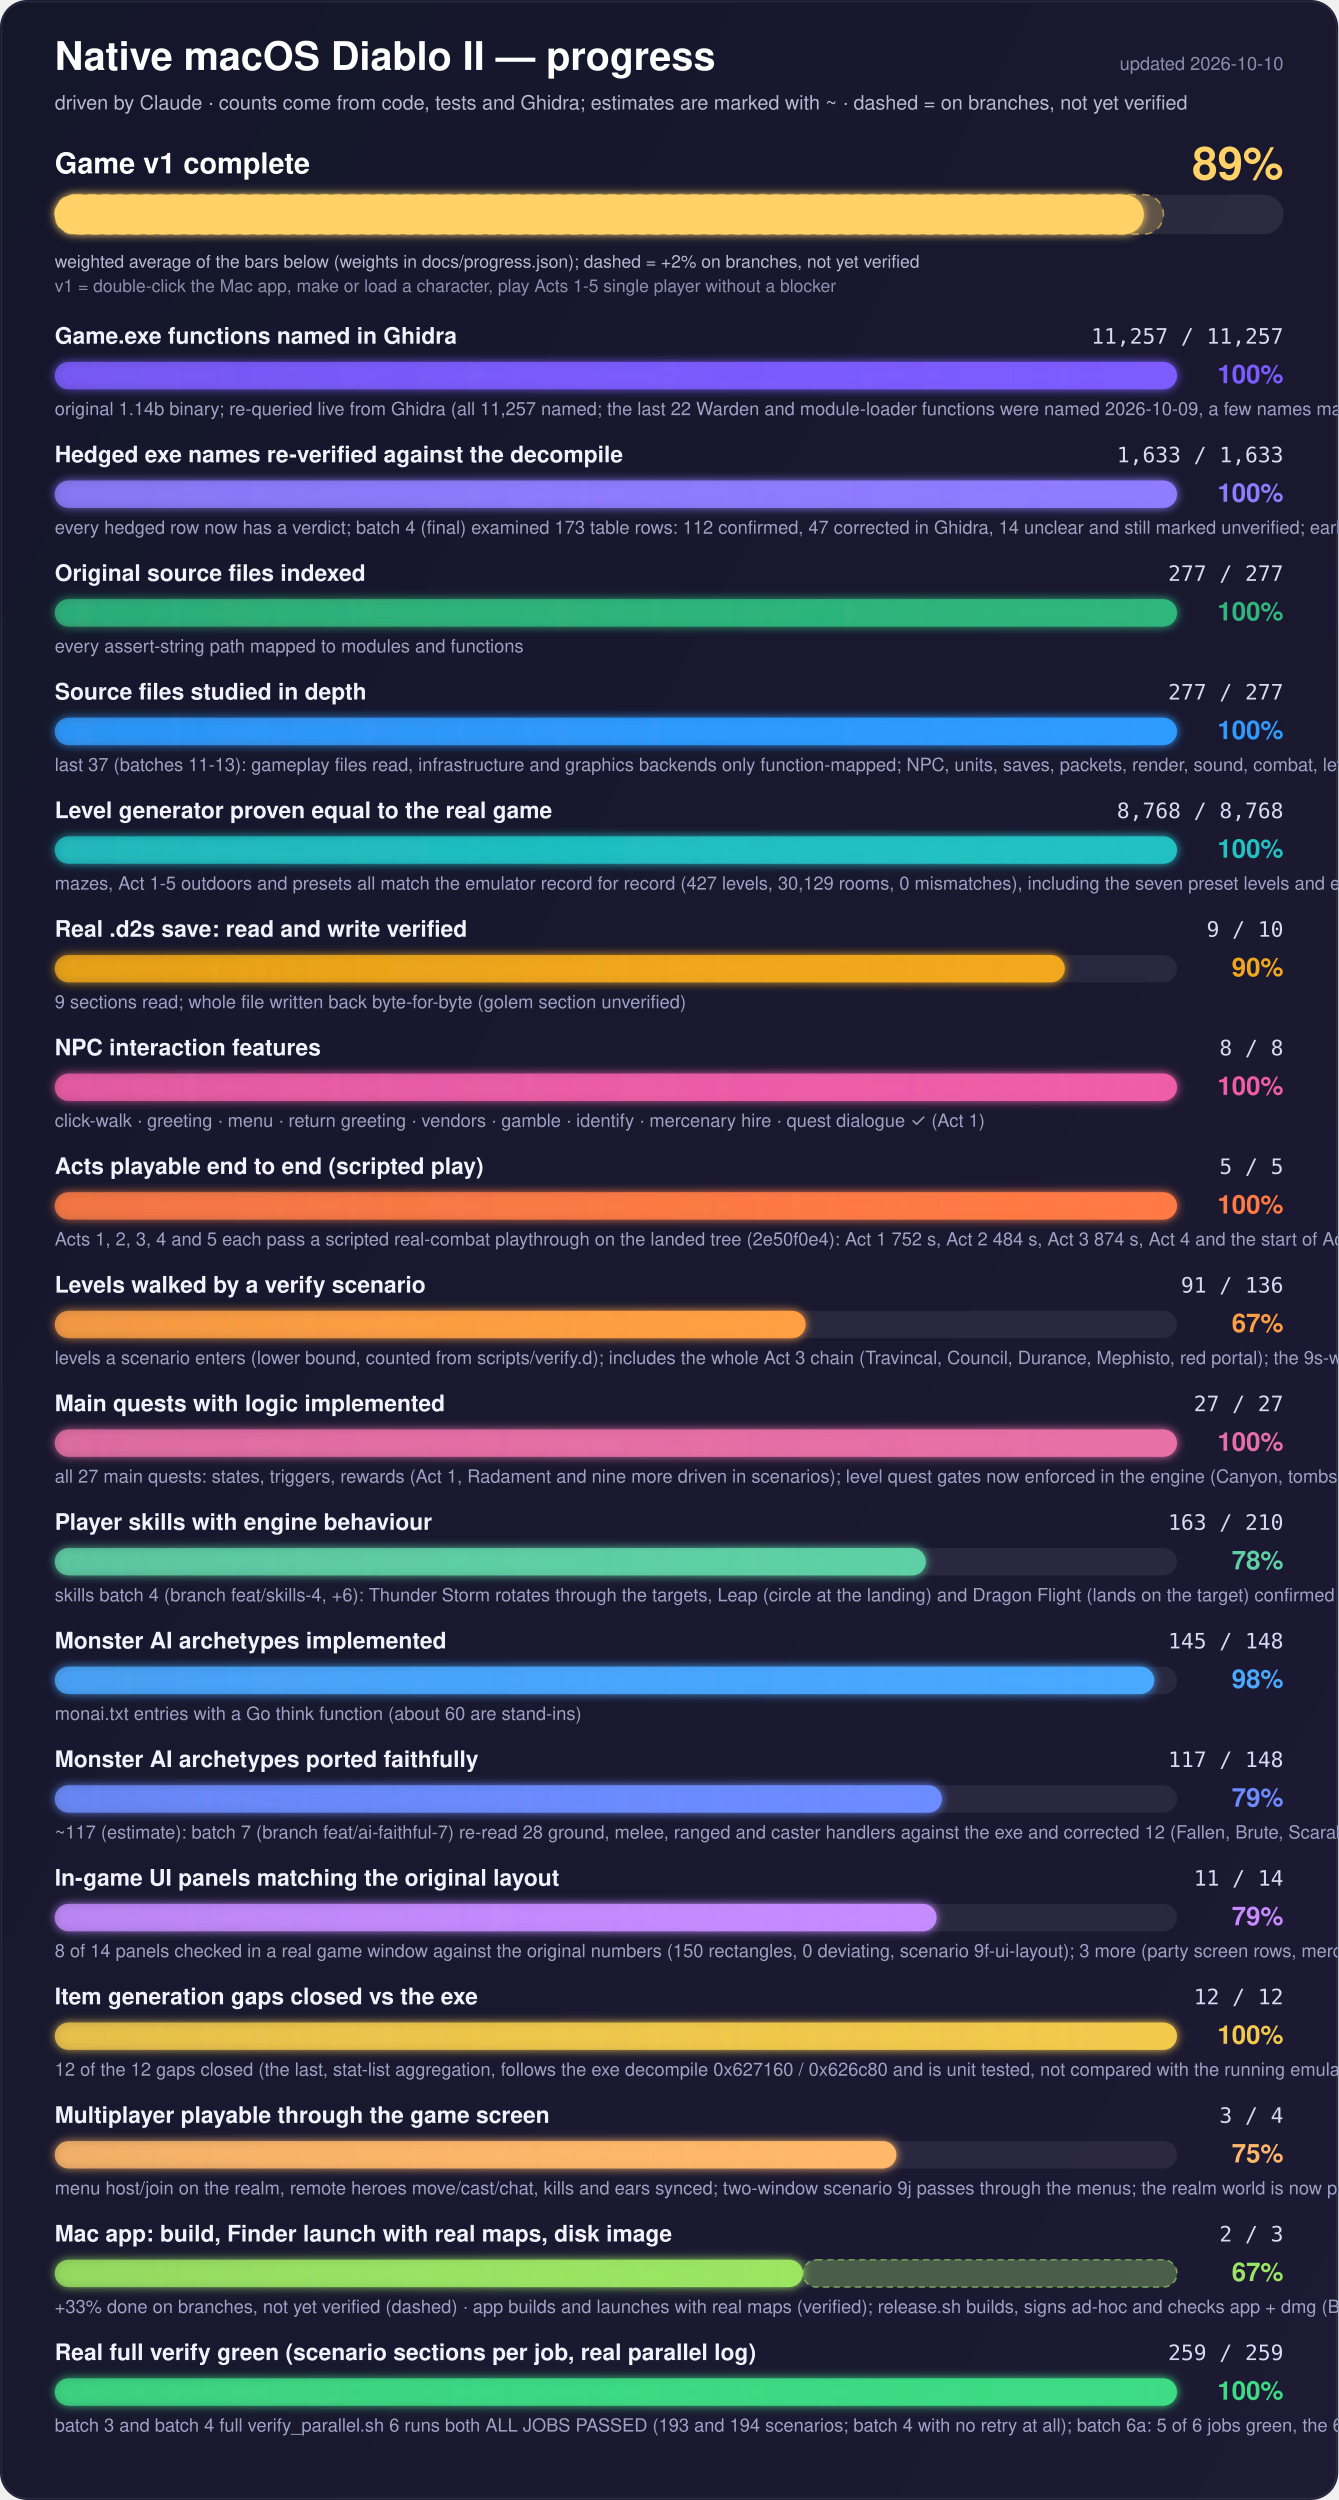
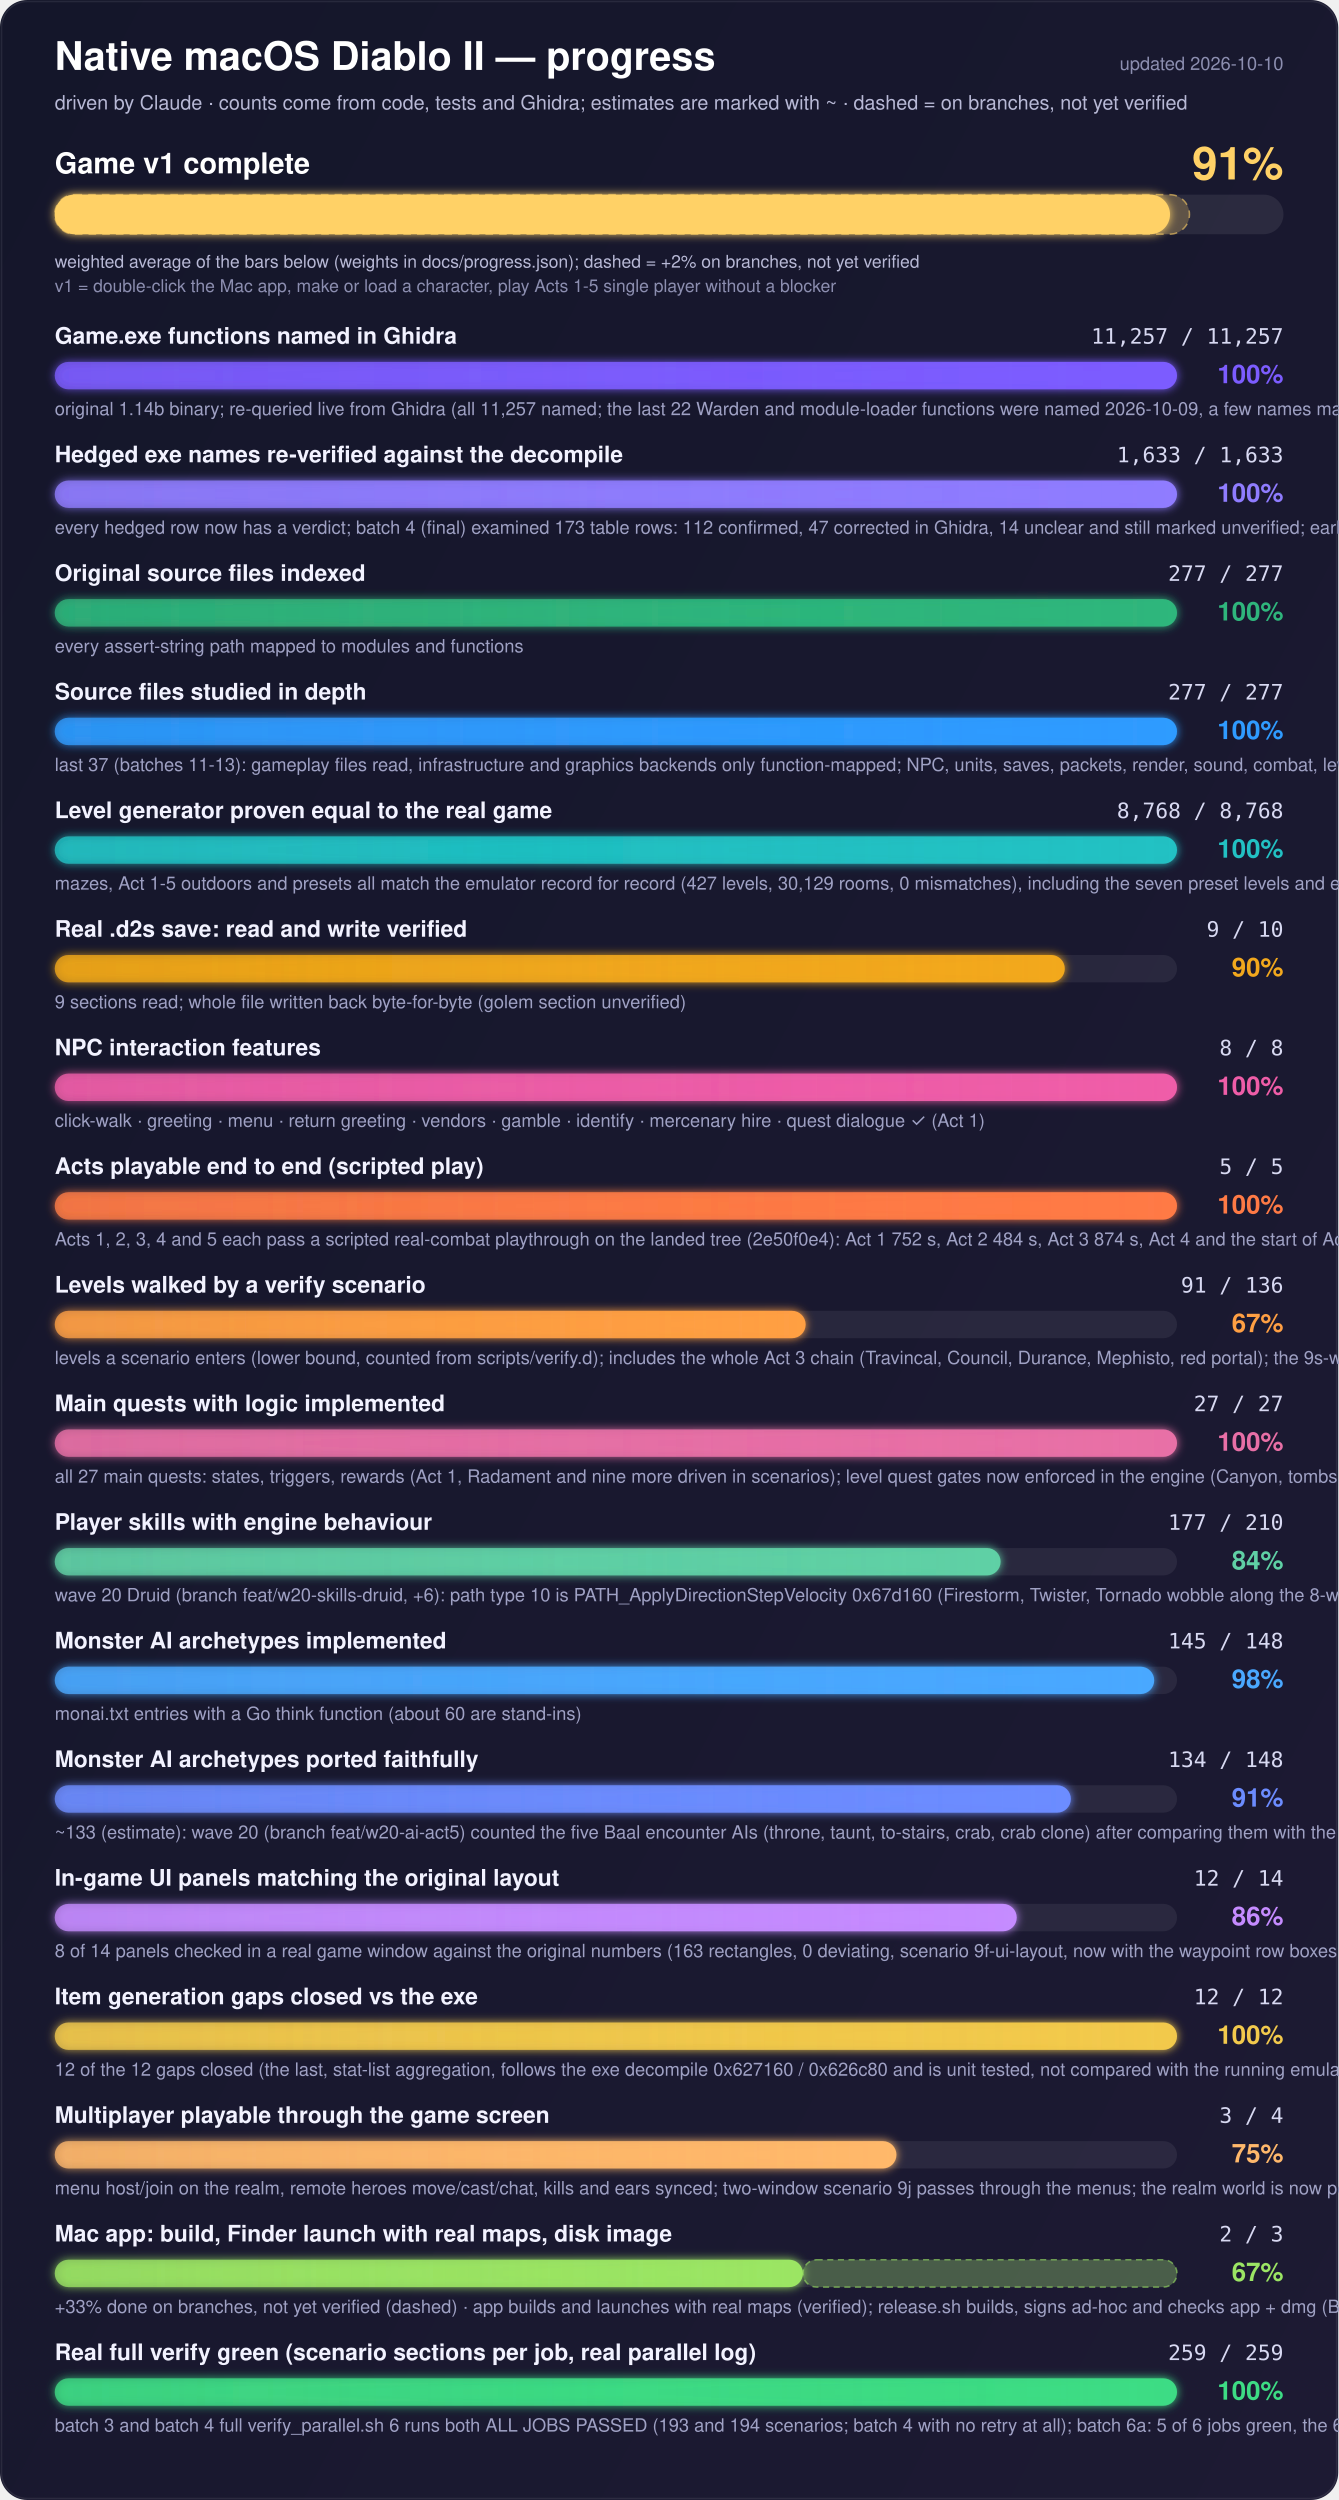
<svg xmlns="http://www.w3.org/2000/svg" width="880" height="1644" viewBox="0 0 880 1644" role="img" aria-label="Native macOS Diablo II — progress">
  <defs>
    <linearGradient id="bg" x1="0" y1="0" x2="1" y2="1">
      <stop offset="0" stop-color="#14162a" />
      <stop offset="1" stop-color="#1d1a33" />
    </linearGradient>
    <linearGradient id="g0" x1="0" y1="0" x2="1" y2="0">
      <stop offset="0" stop-color="#7c5cff" stop-opacity="0.75" />
      <stop offset="1" stop-color="#7c5cff" />
    </linearGradient>
    <linearGradient id="g1" x1="0" y1="0" x2="1" y2="0">
      <stop offset="0" stop-color="#8f7cff" stop-opacity="0.75" />
      <stop offset="1" stop-color="#8f7cff" />
    </linearGradient>
    <linearGradient id="g2" x1="0" y1="0" x2="1" y2="0">
      <stop offset="0" stop-color="#2fb67c" stop-opacity="0.75" />
      <stop offset="1" stop-color="#2fb67c" />
    </linearGradient>
    <linearGradient id="g3" x1="0" y1="0" x2="1" y2="0">
      <stop offset="0" stop-color="#2f9bff" stop-opacity="0.75" />
      <stop offset="1" stop-color="#2f9bff" />
    </linearGradient>
    <linearGradient id="g4" x1="0" y1="0" x2="1" y2="0">
      <stop offset="0" stop-color="#22c1c3" stop-opacity="0.75" />
      <stop offset="1" stop-color="#22c1c3" />
    </linearGradient>
    <linearGradient id="g5" x1="0" y1="0" x2="1" y2="0">
      <stop offset="0" stop-color="#f2a81d" stop-opacity="0.75" />
      <stop offset="1" stop-color="#f2a81d" />
    </linearGradient>
    <linearGradient id="g6" x1="0" y1="0" x2="1" y2="0">
      <stop offset="0" stop-color="#ef5da8" stop-opacity="0.75" />
      <stop offset="1" stop-color="#ef5da8" />
    </linearGradient>
    <linearGradient id="g7" x1="0" y1="0" x2="1" y2="0">
      <stop offset="0" stop-color="#ff7a45" stop-opacity="0.75" />
      <stop offset="1" stop-color="#ff7a45" />
    </linearGradient>
    <linearGradient id="g8" x1="0" y1="0" x2="1" y2="0">
      <stop offset="0" stop-color="#ff9f43" stop-opacity="0.75" />
      <stop offset="1" stop-color="#ff9f43" />
    </linearGradient>
    <linearGradient id="g9" x1="0" y1="0" x2="1" y2="0">
      <stop offset="0" stop-color="#e86fa6" stop-opacity="0.75" />
      <stop offset="1" stop-color="#e86fa6" />
    </linearGradient>
    <linearGradient id="g10" x1="0" y1="0" x2="1" y2="0">
      <stop offset="0" stop-color="#5fd0a5" stop-opacity="0.75" />
      <stop offset="1" stop-color="#5fd0a5" />
    </linearGradient>
    <linearGradient id="g11" x1="0" y1="0" x2="1" y2="0">
      <stop offset="0" stop-color="#4aa8ff" stop-opacity="0.75" />
      <stop offset="1" stop-color="#4aa8ff" />
    </linearGradient>
    <linearGradient id="g12" x1="0" y1="0" x2="1" y2="0">
      <stop offset="0" stop-color="#6c8cff" stop-opacity="0.75" />
      <stop offset="1" stop-color="#6c8cff" />
    </linearGradient>
    <linearGradient id="g13" x1="0" y1="0" x2="1" y2="0">
      <stop offset="0" stop-color="#c58bff" stop-opacity="0.75" />
      <stop offset="1" stop-color="#c58bff" />
    </linearGradient>
    <linearGradient id="g14" x1="0" y1="0" x2="1" y2="0">
      <stop offset="0" stop-color="#f2c94c" stop-opacity="0.75" />
      <stop offset="1" stop-color="#f2c94c" />
    </linearGradient>
    <linearGradient id="g15" x1="0" y1="0" x2="1" y2="0">
      <stop offset="0" stop-color="#ffb86b" stop-opacity="0.75" />
      <stop offset="1" stop-color="#ffb86b" />
    </linearGradient>
    <linearGradient id="g16" x1="0" y1="0" x2="1" y2="0">
      <stop offset="0" stop-color="#9be564" stop-opacity="0.75" />
      <stop offset="1" stop-color="#9be564" />
    </linearGradient>
    <linearGradient id="g17" x1="0" y1="0" x2="1" y2="0">
      <stop offset="0" stop-color="#3ddc84" stop-opacity="0.75" />
      <stop offset="1" stop-color="#3ddc84" />
    </linearGradient>
    <filter id="glow" x="-5%" y="-50%" width="110%" height="200%">
      <feGaussianBlur stdDeviation="3" result="b" />
      <feMerge>
        <feMergeNode in="b" />
        <feMergeNode in="SourceGraphic" />
      </feMerge>
    </filter>
  </defs>
  <rect width="880" height="1644" rx="18" fill="url(#bg)" />
  <rect x="1" y="1" width="878" height="1642" rx="17" fill="none" stroke="#ffffff" stroke-opacity="0.08" />
  <text x="36" y="46" font-family="-apple-system,Segoe UI,Helvetica,Arial,sans-serif" font-size="26" font-weight="700" fill="#ffffff">Native macOS Diablo II — progress</text>
  <text x="36" y="72" font-family="-apple-system,Segoe UI,Helvetica,Arial,sans-serif" font-size="13" fill="#b8b9d6">driven by Claude · counts come from code, tests and Ghidra; estimates are marked with ~ · dashed = on branches, not yet verified</text>
  <text x="844" y="46" text-anchor="end" font-family="-apple-system,Segoe UI,Helvetica,Arial,sans-serif" font-size="12" fill="#8c8eb0">updated 2026-10-10</text>
  <text x="36" y="114" font-family="-apple-system,Segoe UI,Helvetica,Arial,sans-serif" font-size="19" font-weight="700" fill="#ffffff">Game v1 complete</text>
-   <text x="844" y="118" text-anchor="end" font-family="-apple-system,Segoe UI,Helvetica,Arial,sans-serif" font-size="30" font-weight="800" fill="#ffd166">89%</text>
+   <text x="844" y="118" text-anchor="end" font-family="-apple-system,Segoe UI,Helvetica,Arial,sans-serif" font-size="30" font-weight="800" fill="#ffd166">91%</text>
  <rect x="36" y="128" width="808" height="26" rx="13" fill="#ffffff" fill-opacity="0.08" />
-   <rect x="36" y="128" width="729.1" height="26" rx="13" fill="#ffd166" fill-opacity="0.25" stroke="#ffd166" stroke-opacity="0.6" stroke-dasharray="5 4" />
-   <rect x="36" y="128" width="716.2" height="26" rx="13" fill="#ffd166" filter="url(#glow)" />
+   <rect x="36" y="128" width="746.2" height="26" rx="13" fill="#ffd166" fill-opacity="0.25" stroke="#ffd166" stroke-opacity="0.6" stroke-dasharray="5 4" />
+   <rect x="36" y="128" width="733.4" height="26" rx="13" fill="#ffd166" filter="url(#glow)" />
  <text x="36" y="176" font-family="-apple-system,Segoe UI,Helvetica,Arial,sans-serif" font-size="11.5" fill="#b8b9d6">weighted average of the bars below (weights in docs/progress.json); dashed = +2% on branches, not yet verified</text>
  <text x="36" y="192" font-family="-apple-system,Segoe UI,Helvetica,Arial,sans-serif" font-size="11.5" fill="#8c8eb0">v1 = double-click the Mac app, make or load a character, play Acts 1-5 single player without a blocker</text>
  <text x="36" y="226" font-family="-apple-system,Segoe UI,Helvetica,Arial,sans-serif" font-size="15" font-weight="600" fill="#f2f2ff">Game.exe functions named in Ghidra</text>
  <text x="844" y="226" text-anchor="end" font-family="ui-monospace,SFMono-Regular,Menlo,monospace" font-size="14" fill="#d8d9f2">11,257 / 11,257</text>
  <rect x="36" y="238" width="738" height="18" rx="9" fill="#ffffff" fill-opacity="0.07" />
  <rect x="36" y="238" width="738.0" height="18" rx="9" fill="url(#g0)" filter="url(#glow)" />
  <text x="844" y="252" text-anchor="end" font-family="-apple-system,Segoe UI,Helvetica,Arial,sans-serif" font-size="17" font-weight="700" fill="#7c5cff">100%</text>
  <text x="36" y="273" font-family="-apple-system,Segoe UI,Helvetica,Arial,sans-serif" font-size="12" fill="#9fa1c4">original 1.14b binary; re-queried live from Ghidra (all 11,257 named; the last 22 Warden and module-loader functions were named 2026-10-09, a few names marked unverified)</text>
  <text x="36" y="304" font-family="-apple-system,Segoe UI,Helvetica,Arial,sans-serif" font-size="15" font-weight="600" fill="#f2f2ff">Hedged exe names re-verified against the decompile</text>
  <text x="844" y="304" text-anchor="end" font-family="ui-monospace,SFMono-Regular,Menlo,monospace" font-size="14" fill="#d8d9f2">1,633 / 1,633</text>
  <rect x="36" y="316" width="738" height="18" rx="9" fill="#ffffff" fill-opacity="0.07" />
  <rect x="36" y="316" width="738.0" height="18" rx="9" fill="url(#g1)" filter="url(#glow)" />
  <text x="844" y="330" text-anchor="end" font-family="-apple-system,Segoe UI,Helvetica,Arial,sans-serif" font-size="17" font-weight="700" fill="#8f7cff">100%</text>
  <text x="36" y="351" font-family="-apple-system,Segoe UI,Helvetica,Arial,sans-serif" font-size="12" fill="#9fa1c4">every hedged row now has a verdict; batch 4 (final) examined 173 table rows: 112 confirmed, 47 corrected in Ghidra, 14 unclear and still marked unverified; earlier batches 1-3 as before (~ estimate of the total)</text>
  <text x="36" y="382" font-family="-apple-system,Segoe UI,Helvetica,Arial,sans-serif" font-size="15" font-weight="600" fill="#f2f2ff">Original source files indexed</text>
  <text x="844" y="382" text-anchor="end" font-family="ui-monospace,SFMono-Regular,Menlo,monospace" font-size="14" fill="#d8d9f2">277 / 277</text>
  <rect x="36" y="394" width="738" height="18" rx="9" fill="#ffffff" fill-opacity="0.07" />
  <rect x="36" y="394" width="738.0" height="18" rx="9" fill="url(#g2)" filter="url(#glow)" />
  <text x="844" y="408" text-anchor="end" font-family="-apple-system,Segoe UI,Helvetica,Arial,sans-serif" font-size="17" font-weight="700" fill="#2fb67c">100%</text>
  <text x="36" y="429" font-family="-apple-system,Segoe UI,Helvetica,Arial,sans-serif" font-size="12" fill="#9fa1c4">every assert-string path mapped to modules and functions</text>
  <text x="36" y="460" font-family="-apple-system,Segoe UI,Helvetica,Arial,sans-serif" font-size="15" font-weight="600" fill="#f2f2ff">Source files studied in depth</text>
  <text x="844" y="460" text-anchor="end" font-family="ui-monospace,SFMono-Regular,Menlo,monospace" font-size="14" fill="#d8d9f2">277 / 277</text>
  <rect x="36" y="472" width="738" height="18" rx="9" fill="#ffffff" fill-opacity="0.07" />
  <rect x="36" y="472" width="738.0" height="18" rx="9" fill="url(#g3)" filter="url(#glow)" />
  <text x="844" y="486" text-anchor="end" font-family="-apple-system,Segoe UI,Helvetica,Arial,sans-serif" font-size="17" font-weight="700" fill="#2f9bff">100%</text>
  <text x="36" y="507" font-family="-apple-system,Segoe UI,Helvetica,Arial,sans-serif" font-size="12" fill="#9fa1c4">last 37 (batches 11-13): gameplay files read, infrastructure and graphics backends only function-mapped; NPC, units, saves, packets, render, sound, combat, level gen, loot, AI, quests, trade, session, skills, hirelings, lighting</text>
  <text x="36" y="538" font-family="-apple-system,Segoe UI,Helvetica,Arial,sans-serif" font-size="15" font-weight="600" fill="#f2f2ff">Level generator proven equal to the real game</text>
  <text x="844" y="538" text-anchor="end" font-family="ui-monospace,SFMono-Regular,Menlo,monospace" font-size="14" fill="#d8d9f2">8,768 / 8,768</text>
  <rect x="36" y="550" width="738" height="18" rx="9" fill="#ffffff" fill-opacity="0.07" />
  <rect x="36" y="550" width="738.0" height="18" rx="9" fill="url(#g4)" filter="url(#glow)" />
  <text x="844" y="564" text-anchor="end" font-family="-apple-system,Segoe UI,Helvetica,Arial,sans-serif" font-size="17" font-weight="700" fill="#22c1c3">100%</text>
  <text x="36" y="585" font-family="-apple-system,Segoe UI,Helvetica,Arial,sans-serif" font-size="12" fill="#9fa1c4">mazes, Act 1-5 outdoors and presets all match the emulator record for record (427 levels, 30,129 rooms, 0 mismatches), including the seven preset levels and exact maze tiles; landed</text>
  <text x="36" y="616" font-family="-apple-system,Segoe UI,Helvetica,Arial,sans-serif" font-size="15" font-weight="600" fill="#f2f2ff">Real .d2s save: read and write verified</text>
  <text x="844" y="616" text-anchor="end" font-family="ui-monospace,SFMono-Regular,Menlo,monospace" font-size="14" fill="#d8d9f2">9 / 10</text>
  <rect x="36" y="628" width="738" height="18" rx="9" fill="#ffffff" fill-opacity="0.07" />
  <rect x="36" y="628" width="664.2" height="18" rx="9" fill="url(#g5)" filter="url(#glow)" />
  <text x="844" y="642" text-anchor="end" font-family="-apple-system,Segoe UI,Helvetica,Arial,sans-serif" font-size="17" font-weight="700" fill="#f2a81d">90%</text>
  <text x="36" y="663" font-family="-apple-system,Segoe UI,Helvetica,Arial,sans-serif" font-size="12" fill="#9fa1c4">9 sections read; whole file written back byte-for-byte (golem section unverified)</text>
  <text x="36" y="694" font-family="-apple-system,Segoe UI,Helvetica,Arial,sans-serif" font-size="15" font-weight="600" fill="#f2f2ff">NPC interaction features</text>
  <text x="844" y="694" text-anchor="end" font-family="ui-monospace,SFMono-Regular,Menlo,monospace" font-size="14" fill="#d8d9f2">8 / 8</text>
  <rect x="36" y="706" width="738" height="18" rx="9" fill="#ffffff" fill-opacity="0.07" />
  <rect x="36" y="706" width="738.0" height="18" rx="9" fill="url(#g6)" filter="url(#glow)" />
  <text x="844" y="720" text-anchor="end" font-family="-apple-system,Segoe UI,Helvetica,Arial,sans-serif" font-size="17" font-weight="700" fill="#ef5da8">100%</text>
  <text x="36" y="741" font-family="-apple-system,Segoe UI,Helvetica,Arial,sans-serif" font-size="12" fill="#9fa1c4">click-walk · greeting · menu · return greeting · vendors · gamble · identify · mercenary hire · quest dialogue ✓ (Act 1)</text>
  <text x="36" y="772" font-family="-apple-system,Segoe UI,Helvetica,Arial,sans-serif" font-size="15" font-weight="600" fill="#f2f2ff">Acts playable end to end (scripted play)</text>
  <text x="844" y="772" text-anchor="end" font-family="ui-monospace,SFMono-Regular,Menlo,monospace" font-size="14" fill="#d8d9f2">5 / 5</text>
  <rect x="36" y="784" width="738" height="18" rx="9" fill="#ffffff" fill-opacity="0.07" />
  <rect x="36" y="784" width="738.0" height="18" rx="9" fill="url(#g7)" filter="url(#glow)" />
  <text x="844" y="798" text-anchor="end" font-family="-apple-system,Segoe UI,Helvetica,Arial,sans-serif" font-size="17" font-weight="700" fill="#ff7a45">100%</text>
  <text x="36" y="819" font-family="-apple-system,Segoe UI,Helvetica,Arial,sans-serif" font-size="12" fill="#9fa1c4">Acts 1, 2, 3, 4 and 5 each pass a scripted real-combat playthrough on the landed tree (2e50f0e4): Act 1 752 s, Act 2 484 s, Act 3 874 s, Act 4 and the start of Act 5 in the full verify, Act 5 caves 574 s</text>
  <text x="36" y="850" font-family="-apple-system,Segoe UI,Helvetica,Arial,sans-serif" font-size="15" font-weight="600" fill="#f2f2ff">Levels walked by a verify scenario</text>
  <text x="844" y="850" text-anchor="end" font-family="ui-monospace,SFMono-Regular,Menlo,monospace" font-size="14" fill="#d8d9f2">91 / 136</text>
  <rect x="36" y="862" width="738" height="18" rx="9" fill="#ffffff" fill-opacity="0.07" />
  <rect x="36" y="862" width="493.8" height="18" rx="9" fill="url(#g8)" filter="url(#glow)" />
  <text x="844" y="876" text-anchor="end" font-family="-apple-system,Segoe UI,Helvetica,Arial,sans-serif" font-size="17" font-weight="700" fill="#ff9f43">67%</text>
  <text x="36" y="897" font-family="-apple-system,Segoe UI,Helvetica,Arial,sans-serif" font-size="12" fill="#9fa1c4">levels a scenario enters (lower bound, counted from scripts/verify.d); includes the whole Act 3 chain (Travincal, Council, Durance, Mephisto, red portal); the 9s-walk scenarios add 39: Act 1 caves, Burial Grounds, Crypt, Mausoleum, Forgotten Tower and Cellars, Monastery to Catacombs 2, Act 2 Palace Cellar 2 / Stony Tombs / Halls 3, Act 3 temples, Act 5 ice caves and Nihlathak temple chain</text>
  <text x="36" y="928" font-family="-apple-system,Segoe UI,Helvetica,Arial,sans-serif" font-size="15" font-weight="600" fill="#f2f2ff">Main quests with logic implemented</text>
  <text x="844" y="928" text-anchor="end" font-family="ui-monospace,SFMono-Regular,Menlo,monospace" font-size="14" fill="#d8d9f2">27 / 27</text>
  <rect x="36" y="940" width="738" height="18" rx="9" fill="#ffffff" fill-opacity="0.07" />
  <rect x="36" y="940" width="738.0" height="18" rx="9" fill="url(#g9)" filter="url(#glow)" />
  <text x="844" y="954" text-anchor="end" font-family="-apple-system,Segoe UI,Helvetica,Arial,sans-serif" font-size="17" font-weight="700" fill="#e86fa6">100%</text>
  <text x="36" y="975" font-family="-apple-system,Segoe UI,Helvetica,Arial,sans-serif" font-size="12" fill="#9fa1c4">all 27 main quests: states, triggers, rewards (Act 1, Radament and nine more driven in scenarios); level quest gates now enforced in the engine (Canyon, tombs, Palace, Durance, Worldstone levels)</text>
  <text x="36" y="1006" font-family="-apple-system,Segoe UI,Helvetica,Arial,sans-serif" font-size="15" font-weight="600" fill="#f2f2ff">Player skills with engine behaviour</text>
-   <text x="844" y="1006" text-anchor="end" font-family="ui-monospace,SFMono-Regular,Menlo,monospace" font-size="14" fill="#d8d9f2">163 / 210</text>
+   <text x="844" y="1006" text-anchor="end" font-family="ui-monospace,SFMono-Regular,Menlo,monospace" font-size="14" fill="#d8d9f2">177 / 210</text>
  <rect x="36" y="1018" width="738" height="18" rx="9" fill="#ffffff" fill-opacity="0.07" />
-   <rect x="36" y="1018" width="572.8" height="18" rx="9" fill="url(#g10)" filter="url(#glow)" />
-   <text x="844" y="1032" text-anchor="end" font-family="-apple-system,Segoe UI,Helvetica,Arial,sans-serif" font-size="17" font-weight="700" fill="#5fd0a5">78%</text>
-   <text x="36" y="1053" font-family="-apple-system,Segoe UI,Helvetica,Arial,sans-serif" font-size="12" fill="#9fa1c4">skills batch 4 (branch feat/skills-4, +6): Thunder Storm rotates through the targets, Leap (circle at the landing) and Dragon Flight (lands on the target) confirmed against the exe, Bone Prison 12-cell ring, Poison Explosion eight stationary clouds, Blessed Hammer spiral path plus Concentration scale; Static Field callback re-read (floor is a gate); earlier: 150 of 210 player skills have engine behaviour:Psychic Hammer, Dragon Talon knockback, Cloak of Shadows, Mind Blast, Charge, Corpse Explosion, Smite, Taunt and Redemption re-read from the exe; Revive life roll, Sanctuary (undead filter + knockback), Holy Bolt on allies, Energy Shield absorb, Corpse Explosion falloff, Redemption cost and Smite with Holy Shield now follow the exe (no change to the count: these already ran); all 26 missile movement/hit gaps (Meteor, Blizzard, Volcano, Frozen Orb nova, Bone Wall, shouts, Rabies and others) landed with real function bodies; natural mana regeneration landed; Meteor/Blizzard burning ground now hurts players (PvP fractional carry); skills batch 3 (branch feat/skills-3): Feral Rage and Maul stack by count, Wearwolf and Wearbear toggle, Leap Attack single victim, Dragon Claw and Dragon Tail follow the exe (+7); Leap, Dragon Flight, Thunder Storm, Conversion and the three totem auras re-read and corrected but still partial</text>
+   <rect x="36" y="1018" width="622.0" height="18" rx="9" fill="url(#g10)" filter="url(#glow)" />
+   <text x="844" y="1032" text-anchor="end" font-family="-apple-system,Segoe UI,Helvetica,Arial,sans-serif" font-size="17" font-weight="700" fill="#5fd0a5">84%</text>
+   <text x="36" y="1053" font-family="-apple-system,Segoe UI,Helvetica,Arial,sans-serif" font-size="12" fill="#9fa1c4">wave 20 Druid (branch feat/w20-skills-druid, +6): path type 10 is PATH_ApplyDirectionStepVelocity 0x67d160 (Firestorm, Twister, Tornado wobble along the 8-way heading), Vine Attack under the target with the vine trail missiles (SrvDoFunc 26, hit 50) for the Plague Poppy, Cycle of Life and Vines restore life / mana through the recycler delay missiles (SrvDoFunc 29 / 33); skills batch 9 (branch feat/skills-ai-9, +3): Armageddon follows the state active function 0x5c65b0 (Param4 period, five square-random tries, armageddoncontrol rocks), Hurricane the sibling 0x5c63f0, Blood Golem shares damage with its owner (Param5) and healing with the golem (Param6); Firestorm and Twister cast structure read (not counted: the path-type-10 stepper is decoded but its heading offset is open); skills batch 5 (branch feat/skills-5, +5): Raise Skeletal Mage shoots its missile, Iron Golem takes a ground item target (golem stands at the item, item consumed), Oak Sage / Heart of Wolverine / Spirit of Barbs reach minions and the mercenary through the exe target filter (all filter bits decoded), summon level formula for skeletons and golems, corpse rules; skills batch 4 (branch feat/skills-4, +6): Thunder Storm rotates through the targets, Leap (circle at the landing) and Dragon Flight (lands on the target) confirmed against the exe, Bone Prison 12-cell ring, Poison Explosion eight stationary clouds, Blessed Hammer spiral path plus Concentration scale; Static Field callback re-read (floor is a gate); earlier: 150 of 210 player skills have engine behaviour:Psychic Hammer, Dragon Talon knockback, Cloak of Shadows, Mind Blast, Charge, Corpse Explosion, Smite, Taunt and Redemption re-read from the exe; Revive life roll, Sanctuary (undead filter + knockback), Holy Bolt on allies, Energy Shield absorb, Corpse Explosion falloff, Redemption cost and Smite with Holy Shield now follow the exe (no change to the count: these already ran); all 26 missile movement/hit gaps (Meteor, Blizzard, Volcano, Frozen Orb nova, Bone Wall, shouts, Rabies and others) landed with real function bodies; natural mana regeneration landed; Meteor/Blizzard burning ground now hurts players (PvP fractional carry); skills batch 3 (branch feat/skills-3): Feral Rage and Maul stack by count, Wearwolf and Wearbear toggle, Leap Attack single victim, Dragon Claw and Dragon Tail follow the exe (+7); Leap, Dragon Flight, Thunder Storm, Conversion and the three totem auras re-read and corrected but still partial</text>
  <text x="36" y="1084" font-family="-apple-system,Segoe UI,Helvetica,Arial,sans-serif" font-size="15" font-weight="600" fill="#f2f2ff">Monster AI archetypes implemented</text>
  <text x="844" y="1084" text-anchor="end" font-family="ui-monospace,SFMono-Regular,Menlo,monospace" font-size="14" fill="#d8d9f2">145 / 148</text>
  <rect x="36" y="1096" width="738" height="18" rx="9" fill="#ffffff" fill-opacity="0.07" />
  <rect x="36" y="1096" width="723.0" height="18" rx="9" fill="url(#g11)" filter="url(#glow)" />
  <text x="844" y="1110" text-anchor="end" font-family="-apple-system,Segoe UI,Helvetica,Arial,sans-serif" font-size="17" font-weight="700" fill="#4aa8ff">98%</text>
  <text x="36" y="1131" font-family="-apple-system,Segoe UI,Helvetica,Arial,sans-serif" font-size="12" fill="#9fa1c4">monai.txt entries with a Go think function (about 60 are stand-ins)</text>
  <text x="36" y="1162" font-family="-apple-system,Segoe UI,Helvetica,Arial,sans-serif" font-size="15" font-weight="600" fill="#f2f2ff">Monster AI archetypes ported faithfully</text>
-   <text x="844" y="1162" text-anchor="end" font-family="ui-monospace,SFMono-Regular,Menlo,monospace" font-size="14" fill="#d8d9f2">117 / 148</text>
+   <text x="844" y="1162" text-anchor="end" font-family="ui-monospace,SFMono-Regular,Menlo,monospace" font-size="14" fill="#d8d9f2">134 / 148</text>
  <rect x="36" y="1174" width="738" height="18" rx="9" fill="#ffffff" fill-opacity="0.07" />
-   <rect x="36" y="1174" width="583.4" height="18" rx="9" fill="url(#g12)" filter="url(#glow)" />
-   <text x="844" y="1188" text-anchor="end" font-family="-apple-system,Segoe UI,Helvetica,Arial,sans-serif" font-size="17" font-weight="700" fill="#6c8cff">79%</text>
-   <text x="36" y="1209" font-family="-apple-system,Segoe UI,Helvetica,Arial,sans-serif" font-size="12" fill="#9fa1c4">~117 (estimate): batch 7 (branch feat/ai-faithful-7) re-read 28 ground, melee, ranged and caster handlers against the exe and corrected 12 (Fallen, Brute, Scarab, SkeletonMage, Fetish, FetishShaman, BatDemon, Megademon, Succubus, AbyssKnight, Bighead, CorruptRogue; 12 newly counted) and wired FB1Unit, AuraStateSource and LineChecker in the game host; the WispBlesser, Shadow Master feed and PlayerScaler hosts are still missing; batch 6 (branch feat/skills-ai-6) ported the WillOWisp dance (states 4-6) and the Mephisto phase bodies from the exe (2 newly counted); the Shadow Master scoring and candidate stack are ported too but no game host feeds them yet, so it is not counted; Overseer got its quest hook; batch 5 closed the documented gaps of Diablo, Vulture, BloodRaven, Nihlathak, UberIzual and made UberDiablo and UberMephisto the exe-faithful stops (7 newly counted; Izual, Summoner, Duriel, Andariel and Smith were re-read and only got hooks, not counted again); batch 4 ported AssassinSentry, CycleOfLife and JarJar (the last entries still on stand-ins); batch 3 ported 8 more from the exe think functions (DesertTurret, CatapultSpotter, Imp, DeathSentry, DruidBear, DruidWolf, DarkWanderer, BladeCreeper); engine hooks they need are optional host interfaces</text>
+   <rect x="36" y="1174" width="668.2" height="18" rx="9" fill="url(#g12)" filter="url(#glow)" />
+   <text x="844" y="1188" text-anchor="end" font-family="-apple-system,Segoe UI,Helvetica,Arial,sans-serif" font-size="17" font-weight="700" fill="#6c8cff">91%</text>
+   <text x="36" y="1209" font-family="-apple-system,Segoe UI,Helvetica,Arial,sans-serif" font-size="12" fill="#9fa1c4">~133 (estimate): wave 20 (branch feat/w20-ai-act5) counted the five Baal encounter AIs (throne, taunt, to-stairs, crab, crab clone) after comparing them with the exe and re-fixed Ancient and MinionSpawner, uber trio verified as bare returns; batch 9 (branch feat/skills-ai-9) counted none new but hosted the missing pieces of already-counted handlers: Siege Tower / Siege Beast scan 0x5e05a0 and target store, Regurgitator filter (soft corpses), Zakarum Zealot fear gate (Act III + Blackened Temple quest bit), Diablo player-count output; Fallen Shaman scan read in part; batch 8 (branch feat/ai-faithful-8) compared 40 more handlers with the exe and counts 11 newly faithful: GreaterMummy (corpse/wound scan 0x5f1a00 decoded), Vampire, ZakarumPriest (teleport past the target), SandMaggot (rewritten), OblivionKnight, Overseer, PutridDefiler, ShadowWarrior (aip8 Hell column), MaggotEgg, BloodLord, FrozenHorror (cast gate is distance below skill level); also wired the scans 0x5eeb80, 0x5f9fb0, 0x5e1570 and the Priest ally filter, unit states and stats, the wisp blessing (timed Magic Find on the hero) and MONAI_WalkAwayFromTarget speed reset; still missing: the Shadow Master feed, Zealot fear gate, Regurgitator and Siege target filters; earlier: batch 7batch 7 (branch feat/ai-faithful-7) re-read 28 ground, melee, ranged and caster handlers against the exe and corrected 12 (Fallen, Brute, Scarab, SkeletonMage, Fetish, FetishShaman, BatDemon, Megademon, Succubus, AbyssKnight, Bighead, CorruptRogue; 12 newly counted) and wired FB1Unit, AuraStateSource and LineChecker in the game host; the WispBlesser, Shadow Master feed and PlayerScaler hosts are still missing; batch 6 (branch feat/skills-ai-6) ported the WillOWisp dance (states 4-6) and the Mephisto phase bodies from the exe (2 newly counted); the Shadow Master scoring and candidate stack are ported too but no game host feeds them yet, so it is not counted; Overseer got its quest hook; batch 5 closed the documented gaps of Diablo, Vulture, BloodRaven, Nihlathak, UberIzual and made UberDiablo and UberMephisto the exe-faithful stops (7 newly counted; Izual, Summoner, Duriel, Andariel and Smith were re-read and only got hooks, not counted again); batch 4 ported AssassinSentry, CycleOfLife and JarJar (the last entries still on stand-ins); batch 3 ported 8 more from the exe think functions (DesertTurret, CatapultSpotter, Imp, DeathSentry, DruidBear, DruidWolf, DarkWanderer, BladeCreeper); engine hooks they need are optional host interfaces</text>
  <text x="36" y="1240" font-family="-apple-system,Segoe UI,Helvetica,Arial,sans-serif" font-size="15" font-weight="600" fill="#f2f2ff">In-game UI panels matching the original layout</text>
-   <text x="844" y="1240" text-anchor="end" font-family="ui-monospace,SFMono-Regular,Menlo,monospace" font-size="14" fill="#d8d9f2">11 / 14</text>
+   <text x="844" y="1240" text-anchor="end" font-family="ui-monospace,SFMono-Regular,Menlo,monospace" font-size="14" fill="#d8d9f2">12 / 14</text>
  <rect x="36" y="1252" width="738" height="18" rx="9" fill="#ffffff" fill-opacity="0.07" />
-   <rect x="36" y="1252" width="579.9" height="18" rx="9" fill="url(#g13)" filter="url(#glow)" />
-   <text x="844" y="1266" text-anchor="end" font-family="-apple-system,Segoe UI,Helvetica,Arial,sans-serif" font-size="17" font-weight="700" fill="#c58bff">79%</text>
-   <text x="36" y="1287" font-family="-apple-system,Segoe UI,Helvetica,Arial,sans-serif" font-size="12" fill="#9fa1c4">8 of 14 panels checked in a real game window against the original numbers (150 rectangles, 0 deviating, scenario 9f-ui-layout); 3 more (party screen rows, mercenary panel, help screen) have layouts read from the exe and unit tested against golden numbers, not yet seen in a running window; move-gold dialog and NPC menu still unchecked</text>
+   <rect x="36" y="1252" width="632.6" height="18" rx="9" fill="url(#g13)" filter="url(#glow)" />
+   <text x="844" y="1266" text-anchor="end" font-family="-apple-system,Segoe UI,Helvetica,Arial,sans-serif" font-size="17" font-weight="700" fill="#c58bff">86%</text>
+   <text x="36" y="1287" font-family="-apple-system,Segoe UI,Helvetica,Arial,sans-serif" font-size="12" fill="#9fa1c4">8 of 14 panels checked in a real game window against the original numbers (163 rectangles, 0 deviating, scenario 9f-ui-layout, now with the waypoint row boxes from the exe table); 4 more (party screen rows, mercenary panel, help screen, move-gold dialog) have layouts read from the exe and unit tested against golden numbers, not yet seen in a running window; the NPC menu geometry has a pure tested function; one panel still unchecked</text>
  <text x="36" y="1318" font-family="-apple-system,Segoe UI,Helvetica,Arial,sans-serif" font-size="15" font-weight="600" fill="#f2f2ff">Item generation gaps closed vs the exe</text>
  <text x="844" y="1318" text-anchor="end" font-family="ui-monospace,SFMono-Regular,Menlo,monospace" font-size="14" fill="#d8d9f2">12 / 12</text>
  <rect x="36" y="1330" width="738" height="18" rx="9" fill="#ffffff" fill-opacity="0.07" />
  <rect x="36" y="1330" width="738.0" height="18" rx="9" fill="url(#g14)" filter="url(#glow)" />
  <text x="844" y="1344" text-anchor="end" font-family="-apple-system,Segoe UI,Helvetica,Arial,sans-serif" font-size="17" font-weight="700" fill="#f2c94c">100%</text>
  <text x="36" y="1365" font-family="-apple-system,Segoe UI,Helvetica,Arial,sans-serif" font-size="12" fill="#9fa1c4">12 of the 12 gaps closed (the last, stat-list aggregation, follows the exe decompile 0x627160 / 0x626c80 and is unit tested, not compared with the running emulator); not wired into every drop path yet</text>
  <text x="36" y="1396" font-family="-apple-system,Segoe UI,Helvetica,Arial,sans-serif" font-size="15" font-weight="600" fill="#f2f2ff">Multiplayer playable through the game screen</text>
  <text x="844" y="1396" text-anchor="end" font-family="ui-monospace,SFMono-Regular,Menlo,monospace" font-size="14" fill="#d8d9f2">3 / 4</text>
  <rect x="36" y="1408" width="738" height="18" rx="9" fill="#ffffff" fill-opacity="0.07" />
  <rect x="36" y="1408" width="553.5" height="18" rx="9" fill="url(#g15)" filter="url(#glow)" />
  <text x="844" y="1422" text-anchor="end" font-family="-apple-system,Segoe UI,Helvetica,Arial,sans-serif" font-size="17" font-weight="700" fill="#ffb86b">75%</text>
  <text x="36" y="1443" font-family="-apple-system,Segoe UI,Helvetica,Arial,sans-serif" font-size="12" fill="#9fa1c4">menu host/join on the realm, remote heroes move/cast/chat, kills and ears synced; two-window scenario 9j passes through the menus; the realm world is now per level (a hero only receives and affects its level, level change handoff, heroes in other levels hidden, party/roster global) with two-client unit tests (feat/realm-per-level), not yet seen in two game windows (96-multiplayer, 9j-realm-multiplayer, 9d-party-trade, 9f-pvp-skills-ear still to run alone); trade works over the legacy path</text>
  <text x="36" y="1474" font-family="-apple-system,Segoe UI,Helvetica,Arial,sans-serif" font-size="15" font-weight="600" fill="#f2f2ff">Mac app: build, Finder launch with real maps, disk image</text>
  <text x="844" y="1474" text-anchor="end" font-family="ui-monospace,SFMono-Regular,Menlo,monospace" font-size="14" fill="#d8d9f2">2 / 3</text>
  <rect x="36" y="1486" width="738" height="18" rx="9" fill="#ffffff" fill-opacity="0.07" />
  <rect x="36" y="1486" width="492.0" height="18" rx="9" fill="url(#g16)" filter="url(#glow)" />
  <rect x="528.0" y="1486" width="246.0" height="18" rx="9" fill="#9be564" fill-opacity="0.28" stroke="#9be564" stroke-opacity="0.6" stroke-dasharray="4 3" />
  <text x="844" y="1500" text-anchor="end" font-family="-apple-system,Segoe UI,Helvetica,Arial,sans-serif" font-size="17" font-weight="700" fill="#9be564">67%</text>
  <text x="36" y="1521" font-family="-apple-system,Segoe UI,Helvetica,Arial,sans-serif" font-size="12" fill="#9fa1c4">+33% done on branches, not yet verified (dashed) · app builds and launches with real maps (verified); release.sh builds, signs ad-hoc and checks app + dmg (BUNDLE OK); the disk image install is rehearsed by scripts/dmg_install_check.sh (quarantine, mount, copy, verify) but has not been opened in Finder by a human; the desktop app was rebuilt from the landed tree</text>
  <text x="36" y="1552" font-family="-apple-system,Segoe UI,Helvetica,Arial,sans-serif" font-size="15" font-weight="600" fill="#f2f2ff">Real full verify green (scenario sections per job, real parallel log)</text>
  <text x="844" y="1552" text-anchor="end" font-family="ui-monospace,SFMono-Regular,Menlo,monospace" font-size="14" fill="#d8d9f2">259 / 259</text>
  <rect x="36" y="1564" width="738" height="18" rx="9" fill="#ffffff" fill-opacity="0.07" />
  <rect x="36" y="1564" width="738.0" height="18" rx="9" fill="url(#g17)" filter="url(#glow)" />
  <text x="844" y="1578" text-anchor="end" font-family="-apple-system,Segoe UI,Helvetica,Arial,sans-serif" font-size="17" font-weight="700" fill="#3ddc84">100%</text>
  <text x="36" y="1599" font-family="-apple-system,Segoe UI,Helvetica,Arial,sans-serif" font-size="12" fill="#9fa1c4">batch 3 and batch 4 full verify_parallel.sh 6 runs both ALL JOBS PASSED (193 and 194 scenarios; batch 4 with no retry at all); batch 6a: 5 of 6 jobs green, the 6th red only on a scenario that crossed the new level quest gates (fixed in the scenario, passed alone); batch 6b run 31638 and batch 7 run 7644 passed (6th and 7th clean in a row); batch 8 run 36803 had two red scenarios (92-objects2, 93-objects-gaps; fixed and re-run alone, no clean full run on the final tree); batch 9 run 98647 passed fully, so the current streak is 1 clean full verify</text>
</svg>
